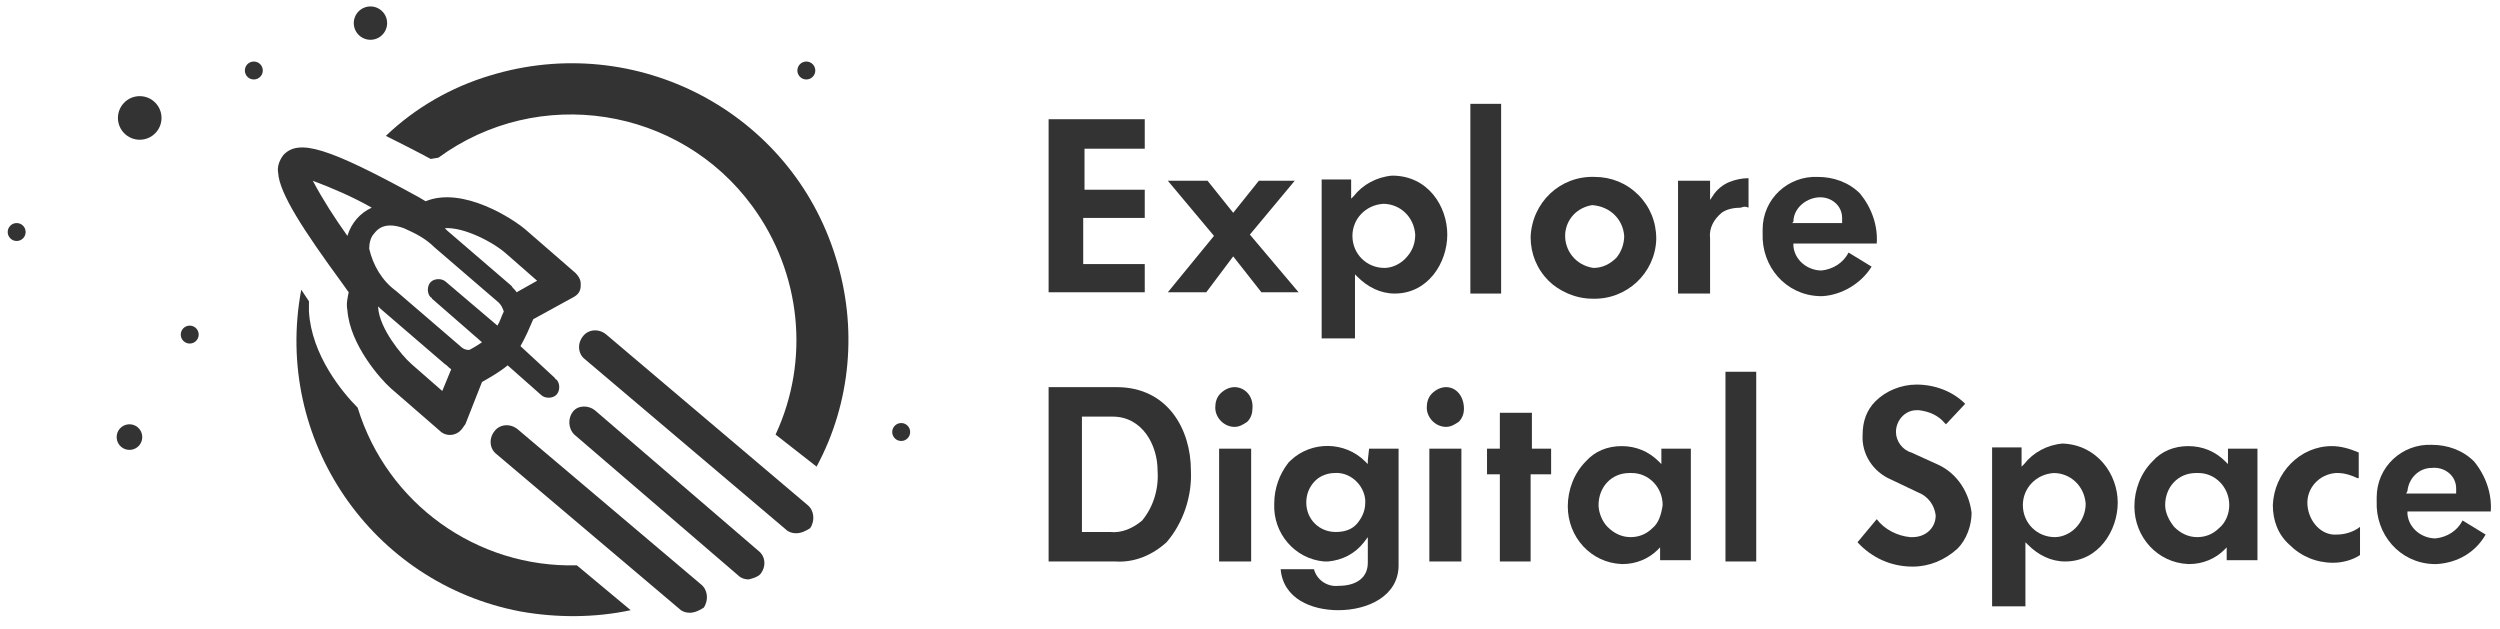
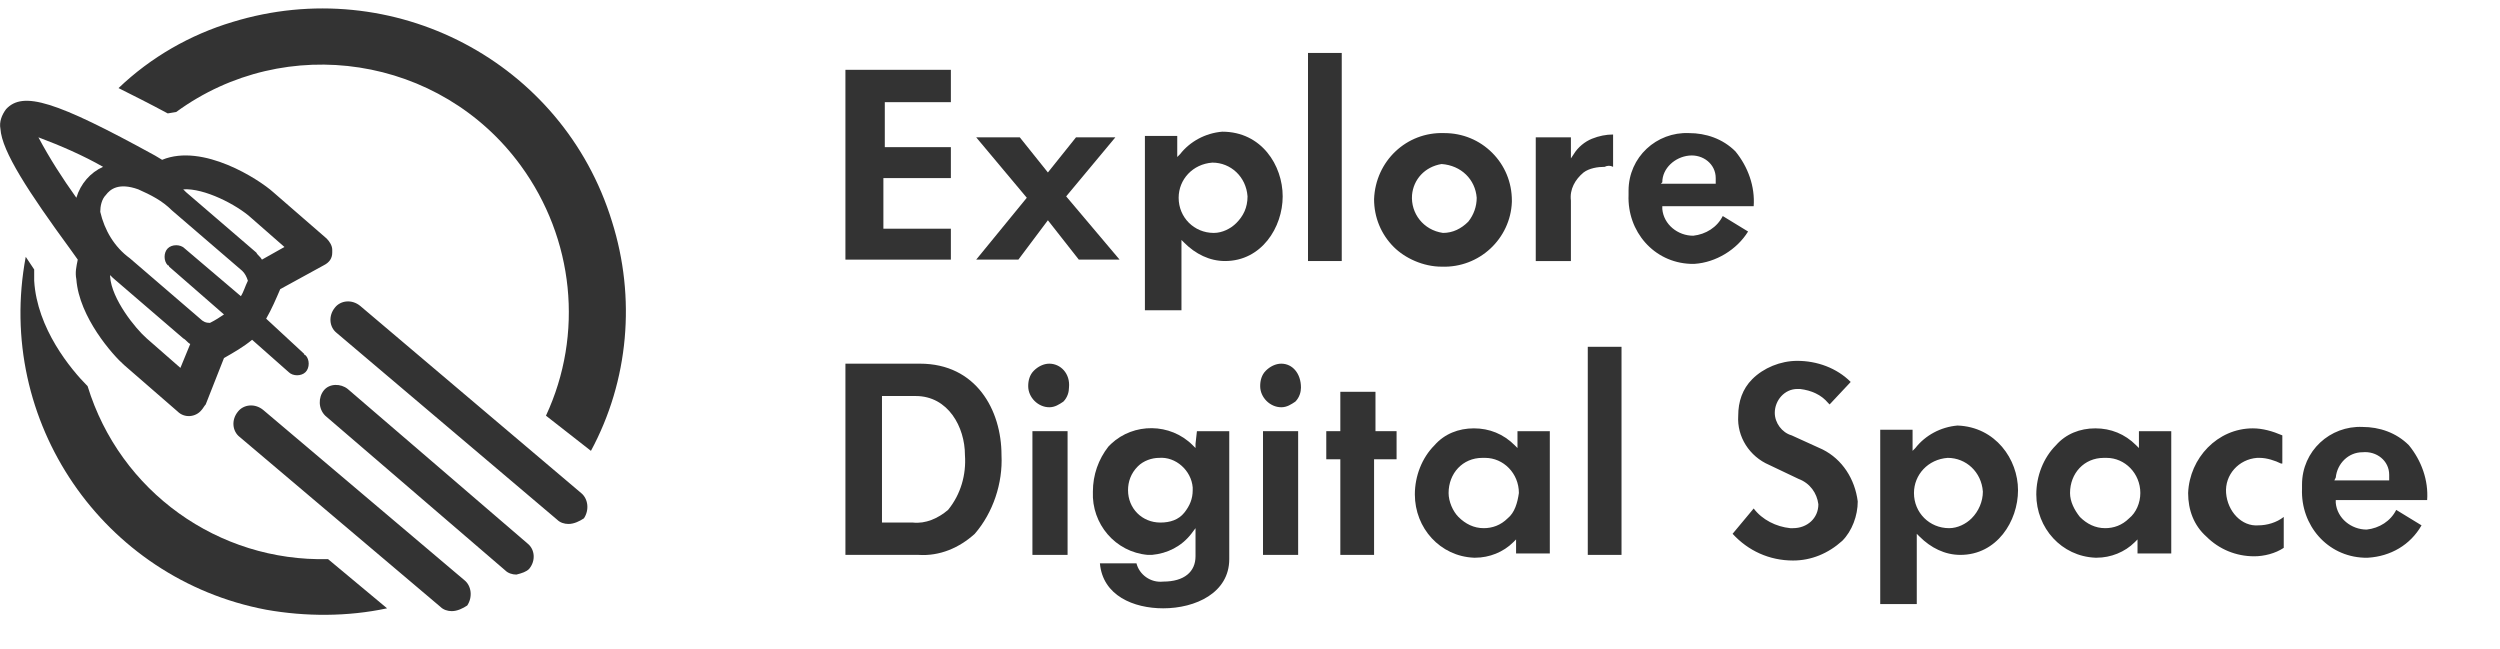
- <svg xmlns="http://www.w3.org/2000/svg" width="199px" height="50px" viewBox="0 0 199 50" version="1.1">
-   <defs />
-   <g id="Page-1" stroke="none" stroke-width="1" fill="none" fill-rule="evenodd">
-     <g id="explore-digital-space-logo" fill="#333333">
-       <g id="Layer_1">
-         <path d="M28.469,32.449 L28.469,32.449 C27.245,31.224 24.796,28.265 24.592,24.796 L24.592,23.98 L23.98,23.061 C21.735,35 29.592,46.429 41.429,48.673 C44.286,49.184 47.347,49.184 50.204,48.571 L45.918,45 C37.959,45.204 30.816,40.102 28.469,32.449 L28.469,32.449 Z" id="Shape" />
-         <path d="M66.531,20.51 C62.959,8.878 50.612,2.449 38.98,6.02 C35.918,6.939 33.061,8.571 30.714,10.816 C31.735,11.327 32.959,11.939 34.286,12.653 L34.898,12.551 C42.857,6.735 54.082,8.469 59.898,16.429 C63.776,21.735 64.49,28.673 61.735,34.592 L65,37.143 C67.755,32.041 68.265,26.02 66.531,20.51 L66.531,20.51 Z" id="Shape" />
-         <path d="M22.551,12.347 C22.245,12.755 22.041,13.265 22.143,13.776 C22.245,15.408 24.184,18.367 27.245,22.551 L27.755,23.265 C27.653,23.776 27.551,24.184 27.653,24.694 C27.857,27.449 30.306,30.204 31.122,30.918 L35,34.286 C35.51,34.796 36.327,34.694 36.735,34.184 C36.837,34.082 36.939,33.878 37.041,33.776 L38.367,30.408 C39.082,30 39.796,29.592 40.408,29.082 L43.061,31.429 C43.367,31.735 43.98,31.735 44.286,31.429 C44.592,31.122 44.592,30.51 44.286,30.204 C44.286,30.204 44.184,30.204 44.184,30.102 L41.429,27.551 C41.837,26.837 42.143,26.122 42.449,25.408 L45.612,23.673 C46.02,23.469 46.224,23.163 46.224,22.755 L46.224,22.551 C46.224,22.245 46.02,21.939 45.816,21.735 L41.939,18.367 C40.918,17.449 36.837,14.796 33.878,16.02 L33.367,15.714 C26.122,11.735 23.776,11.02 22.551,12.347 L22.551,12.347 Z M32.143,18.163 C33.061,18.571 33.878,18.98 34.592,19.694 L39.694,24.082 C39.898,24.286 40,24.49 40.102,24.796 C39.898,25.204 39.796,25.612 39.592,25.918 L35.51,22.449 C35.204,22.143 34.592,22.143 34.286,22.449 C33.98,22.755 33.98,23.367 34.286,23.673 C34.286,23.673 34.388,23.673 34.388,23.776 L38.367,27.245 C38.061,27.449 37.755,27.653 37.347,27.857 C37.041,27.857 36.837,27.755 36.633,27.551 L31.531,23.163 C30.408,22.347 29.694,21.122 29.388,19.796 C29.388,19.388 29.49,18.878 29.796,18.571 C30.102,18.163 30.714,17.653 32.143,18.163 L32.143,18.163 L32.143,18.163 Z M35.204,31.122 L32.755,28.98 C31.939,28.265 30.204,26.122 30.102,24.49 C30.102,24.49 30.102,24.49 30.102,24.388 L30.306,24.592 L35.408,28.98 C35.612,29.082 35.714,29.286 35.918,29.388 L35.204,31.122 L35.204,31.122 Z M40.306,20.204 L42.755,22.347 L41.122,23.265 C41.02,23.061 40.816,22.959 40.714,22.755 L35.612,18.367 L35.408,18.163 C36.939,18.061 39.286,19.286 40.306,20.204 L40.306,20.204 L40.306,20.204 Z M29.592,16.531 C28.673,16.939 27.959,17.755 27.653,18.776 C26.633,17.347 25.714,15.918 24.898,14.388 C26.531,15 28.163,15.714 29.592,16.531 L29.592,16.531 L29.592,16.531 Z" id="Shape" />
-         <ellipse id="Oval" transform="translate(29.48834, 1.839871) rotate(-4.280048) translate(-29.48834, -1.839871) " cx="29.488" cy="1.84" rx="1.327" ry="1.327" />
-         <ellipse id="Oval" transform="translate(10.3055, 34.79203) rotate(-4.280048) translate(-10.3055, -34.79203) " cx="10.305" cy="34.792" rx="1.02" ry="1.02" />
-         <circle id="Oval" cx="11.122" cy="9.388" r="1.735" />
-         <ellipse id="Oval" cx="20.204" cy="5.612" rx="0.714" ry="0.714" />
-         <ellipse id="Oval" cx="15.102" cy="26.633" rx="0.714" ry="0.714" />
-         <ellipse id="Oval" cx="1.327" cy="18.469" rx="0.714" ry="0.714" />
-         <ellipse id="Oval" cx="71.735" cy="34.388" rx="0.714" ry="0.714" />
-         <ellipse id="Oval" cx="64.184" cy="5.612" rx="0.714" ry="0.714" />
-         <path d="M59.592,46.122 C59.286,46.122 58.98,46.02 58.776,45.816 L45.714,34.592 C45.204,34.082 45.204,33.265 45.612,32.755 C46.02,32.245 46.837,32.245 47.347,32.653 L60.408,43.878 C60.918,44.286 61.02,45.102 60.51,45.714 C60.306,45.918 60,46.02 59.592,46.122 L59.592,46.122 Z" id="Shape" />
-         <path d="M63.367,42.449 C63.061,42.449 62.755,42.347 62.551,42.143 L46.531,28.571 C46.02,28.163 45.918,27.347 46.429,26.735 C46.837,26.224 47.653,26.122 48.265,26.633 L64.286,40.204 C64.796,40.612 64.898,41.429 64.49,42.041 C64.184,42.245 63.776,42.449 63.367,42.449 L63.367,42.449 Z" id="Shape" />
-         <path d="M54.898,48.776 C54.592,48.776 54.286,48.673 54.082,48.469 L39.49,36.122 C38.98,35.714 38.878,34.898 39.388,34.286 C39.796,33.776 40.612,33.673 41.224,34.184 L55.816,46.531 C56.327,46.939 56.429,47.755 56.02,48.367 C55.714,48.571 55.306,48.776 54.898,48.776 L54.898,48.776 Z" id="Shape" />
-         <path d="M91.122,21.02 L86.224,21.02 L86.224,17.347 L91.122,17.347 L91.122,15.102 L86.327,15.102 L86.327,11.837 L91.122,11.837 L91.122,9.49 L83.469,9.49 L83.469,23.265 L91.122,23.265 L91.122,21.02 Z" id="Shape" />
-         <path d="M99.49,18.673 L103.061,14.388 L100.204,14.388 L98.163,16.939 L96.122,14.388 L92.959,14.388 L96.633,18.776 L92.959,23.265 L96.02,23.265 L98.163,20.408 L100.408,23.265 L103.367,23.265 L99.49,18.673 Z" id="Shape" />
-         <path d="M110.816,13.98 C109.592,14.082 108.469,14.694 107.755,15.612 L107.551,15.816 L107.551,14.286 L105.204,14.286 L105.204,26.939 L107.857,26.939 L107.857,21.837 L108.061,22.041 C108.878,22.857 109.898,23.367 111.02,23.367 L111.02,23.367 C113.673,23.367 115.204,20.918 115.204,18.673 C115.204,16.429 113.673,13.98 110.816,13.98 L110.816,13.98 Z M111.837,20.612 C111.429,21.02 110.816,21.327 110.204,21.327 C108.776,21.327 107.653,20.204 107.653,18.776 L107.653,18.776 C107.653,17.449 108.673,16.327 110.102,16.224 L110.102,16.224 C111.429,16.224 112.551,17.245 112.653,18.673 C112.653,19.49 112.347,20.102 111.837,20.612 L111.837,20.612 Z" id="Shape" />
-         <rect id="Rectangle-path" x="117.041" y="8.265" width="2.449" height="15.102" />
-         <path d="M126.735,23.776 C129.49,23.878 131.735,21.735 131.837,19.082 L131.837,18.98 C131.837,17.653 131.327,16.429 130.408,15.51 C129.49,14.592 128.265,14.082 126.939,14.082 C124.184,13.98 121.939,16.122 121.837,18.878 C121.837,20.204 122.347,21.429 123.265,22.347 C124.082,23.163 125.408,23.776 126.735,23.776 L126.735,23.776 Z M126.735,16.327 L126.735,16.327 C128.163,16.429 129.184,17.449 129.286,18.776 C129.286,19.388 129.082,20 128.673,20.51 C128.163,21.02 127.551,21.327 126.837,21.327 C125.408,21.122 124.49,19.898 124.592,18.571 C124.694,17.449 125.51,16.531 126.735,16.327 L126.735,16.327 L126.735,16.327 Z" id="Shape" />
-         <path d="M139.184,16.531 L139.184,14.184 C138.673,14.184 138.163,14.286 137.653,14.49 C137.143,14.694 136.633,15.102 136.327,15.612 L136.122,15.918 L136.122,14.388 L133.571,14.388 L133.571,23.367 L136.122,23.367 L136.122,18.98 C136.02,18.163 136.429,17.449 137.041,16.939 C137.449,16.633 138.061,16.531 138.571,16.531 C138.776,16.429 138.98,16.429 139.184,16.531 L139.184,16.531 Z" id="Shape" />
-         <path d="M148.98,21.224 L147.143,20.102 C146.735,20.918 145.918,21.429 145,21.531 C143.878,21.531 142.857,20.714 142.755,19.592 L142.755,19.388 L149.388,19.388 C149.49,17.959 148.98,16.531 148.061,15.408 C147.143,14.49 145.918,14.082 144.694,14.082 C142.347,13.98 140.306,15.816 140.306,18.265 L140.306,18.571 C140.204,21.224 142.143,23.469 144.796,23.571 L145,23.571 L145.102,23.571 C146.633,23.469 148.163,22.551 148.98,21.224 L148.98,21.224 Z M142.755,17.653 C142.755,16.633 143.673,15.816 144.694,15.714 L144.694,15.714 C145.714,15.612 146.633,16.327 146.633,17.347 L146.633,17.551 L146.633,17.755 L142.653,17.755 L142.755,17.653 L142.755,17.653 L142.755,17.653 Z" id="Shape" />
-         <path d="M88.878,30.816 L83.469,30.816 L83.469,44.694 L88.776,44.694 C90.306,44.796 91.735,44.184 92.857,43.163 C94.184,41.633 94.898,39.49 94.796,37.449 C94.796,34.184 92.959,30.816 88.878,30.816 L88.878,30.816 Z M90.918,41.429 C90.204,42.041 89.286,42.449 88.367,42.347 L86.122,42.347 L86.122,33.163 L88.571,33.163 C90.918,33.163 92.143,35.408 92.143,37.449 C92.245,38.878 91.837,40.306 90.918,41.429 L90.918,41.429 L90.918,41.429 Z" id="Shape" />
-         <path d="M98.265,30.816 C97.857,30.816 97.449,31.02 97.143,31.327 C96.837,31.633 96.735,32.041 96.735,32.449 C96.735,33.265 97.449,33.98 98.265,33.98 C98.673,33.98 98.98,33.776 99.286,33.571 C99.592,33.265 99.694,32.857 99.694,32.551 C99.796,31.531 99.082,30.816 98.265,30.816 L98.265,30.816 Z" id="Shape" />
-         <rect id="Rectangle-path" x="97.041" y="35.714" width="2.551" height="8.98" />
-         <path d="M108.878,36.633 L108.878,36.939 L108.673,36.735 C107.041,35.102 104.388,35.102 102.755,36.633 C102.653,36.735 102.551,36.837 102.551,36.837 C101.837,37.755 101.429,38.878 101.429,40.102 C101.327,42.449 103.061,44.49 105.408,44.694 L105.612,44.694 L105.714,44.694 C106.837,44.592 107.857,44.082 108.571,43.163 L108.878,42.755 L108.878,44.796 C108.878,45.918 108.061,46.633 106.531,46.633 C105.612,46.735 104.796,46.122 104.592,45.306 L101.939,45.306 C102.143,47.653 104.388,48.571 106.531,48.571 L106.531,48.571 C108.878,48.571 111.327,47.449 111.327,45 L111.327,35.714 L108.98,35.714 L108.878,36.633 L108.878,36.633 L108.878,36.633 Z M108.061,41.633 C107.653,42.143 107.041,42.347 106.327,42.347 C105,42.347 103.98,41.327 103.98,40 C103.98,39.388 104.184,38.776 104.694,38.265 C105.102,37.857 105.714,37.653 106.224,37.653 L106.224,37.653 C107.449,37.551 108.571,38.571 108.673,39.796 L108.673,40 C108.673,40.612 108.469,41.122 108.061,41.633 L108.061,41.633 Z" id="Shape" />
-         <path d="M115.102,30.816 C114.694,30.816 114.286,31.02 113.98,31.327 C113.673,31.633 113.571,32.041 113.571,32.449 C113.571,33.265 114.286,33.98 115.102,33.98 C115.51,33.98 115.816,33.776 116.122,33.571 C116.429,33.265 116.531,32.857 116.531,32.551 C116.531,31.531 115.918,30.816 115.102,30.816 L115.102,30.816 Z" id="Shape" />
-         <rect id="Rectangle-path" x="113.776" y="35.714" width="2.551" height="8.98" />
-         <path d="M121.939,32.857 L119.388,32.857 L119.388,35.714 L118.367,35.714 L118.367,37.755 L119.388,37.755 L119.388,44.694 L121.837,44.694 L121.837,37.755 L123.469,37.755 L123.469,35.714 L121.939,35.714 L121.939,32.857 Z" id="Shape" />
-         <path d="M132.245,36.939 L132.041,36.735 C131.224,35.918 130.204,35.51 129.082,35.51 C127.959,35.51 126.939,35.918 126.224,36.735 C125.306,37.653 124.796,38.98 124.796,40.306 C124.796,42.755 126.633,44.796 129.082,44.898 L129.184,44.898 C130.204,44.898 131.224,44.49 131.939,43.776 L132.143,43.571 L132.143,44.592 L134.592,44.592 L134.592,35.714 L132.245,35.714 L132.245,36.939 L132.245,36.939 L132.245,36.939 Z M131.531,42.041 C131.02,42.551 130.408,42.755 129.796,42.755 C129.082,42.755 128.469,42.449 127.959,41.939 C127.551,41.531 127.245,40.816 127.245,40.204 C127.245,38.776 128.265,37.653 129.694,37.653 L129.796,37.653 L129.898,37.653 C131.224,37.653 132.347,38.776 132.347,40.204 C132.245,40.918 132.041,41.633 131.531,42.041 L131.531,42.041 L131.531,42.041 Z" id="Shape" />
-         <rect id="Rectangle-path" x="137.347" y="29.592" width="2.449" height="15.102" />
-         <path d="M154.388,37.041 L152.143,36.02 C151.429,35.816 150.918,35.102 150.918,34.388 C150.918,33.469 151.633,32.653 152.551,32.653 L152.755,32.653 C153.571,32.755 154.286,33.061 154.796,33.673 L154.898,33.776 L156.429,32.143 C155.408,31.122 153.98,30.612 152.551,30.612 C151.327,30.612 150.102,31.122 149.286,31.939 C148.571,32.653 148.265,33.571 148.265,34.592 C148.163,36.122 149.082,37.551 150.51,38.163 L152.653,39.184 C153.469,39.49 153.98,40.204 154.082,41.02 C154.082,42.041 153.265,42.755 152.245,42.755 L152.143,42.755 L152.041,42.755 C151.02,42.653 150,42.143 149.388,41.327 L147.857,43.163 C148.98,44.388 150.51,45.102 152.245,45.102 L152.245,45.102 C153.571,45.102 154.796,44.592 155.816,43.673 C156.531,42.959 156.939,41.837 156.939,40.816 C156.735,39.184 155.816,37.755 154.388,37.041 L154.388,37.041 Z" id="Shape" />
-         <path d="M164.184,35.306 C162.959,35.408 161.837,36.02 161.122,36.939 L160.918,37.143 L160.918,35.612 L158.571,35.612 L158.571,48.265 L161.224,48.265 L161.224,43.163 L161.429,43.367 C162.245,44.184 163.265,44.694 164.388,44.694 L164.388,44.694 C167.041,44.694 168.571,42.245 168.571,40 C168.571,37.755 166.939,35.408 164.184,35.306 L164.184,35.306 Z M165.204,42.041 C164.796,42.449 164.184,42.755 163.571,42.755 C162.143,42.755 161.02,41.633 161.02,40.204 L161.02,40.204 C161.02,38.878 162.041,37.755 163.469,37.653 L163.469,37.653 C164.796,37.653 165.918,38.673 166.02,40.102 C166.02,40.816 165.714,41.531 165.204,42.041 L165.204,42.041 L165.204,42.041 Z" id="Shape" />
-         <path d="M177.347,36.939 L177.143,36.735 C176.327,35.918 175.306,35.51 174.184,35.51 C173.061,35.51 172.041,35.918 171.327,36.735 C170.408,37.653 169.898,38.98 169.898,40.306 C169.898,42.755 171.735,44.796 174.184,44.898 L174.286,44.898 C175.306,44.898 176.327,44.49 177.041,43.776 L177.245,43.571 L177.245,44.592 L179.694,44.592 L179.694,35.714 L177.347,35.714 L177.347,36.939 L177.347,36.939 L177.347,36.939 Z M176.633,42.041 C176.122,42.551 175.51,42.755 174.898,42.755 C174.184,42.755 173.571,42.449 173.061,41.939 C172.653,41.429 172.347,40.816 172.347,40.204 C172.347,38.776 173.367,37.653 174.796,37.653 L174.898,37.653 L175,37.653 C176.327,37.653 177.449,38.776 177.449,40.204 C177.449,40.918 177.143,41.633 176.633,42.041 L176.633,42.041 L176.633,42.041 Z" id="Shape" />
-         <path d="M183.673,40.204 C183.571,38.878 184.592,37.755 185.918,37.653 L186.122,37.653 C186.633,37.653 187.245,37.857 187.653,38.061 L187.755,38.061 L187.755,36.02 C187.041,35.714 186.327,35.51 185.612,35.51 C183.061,35.51 181.02,37.653 180.918,40.204 C180.918,41.429 181.327,42.551 182.245,43.367 C183.163,44.286 184.388,44.796 185.714,44.796 L185.714,44.796 C186.429,44.796 187.245,44.592 187.857,44.184 L187.857,41.939 C187.347,42.347 186.633,42.551 186.02,42.551 C184.796,42.653 183.776,41.531 183.673,40.204 L183.673,40.204 L183.673,40.204 Z" id="Shape" />
-         <path d="M193.878,42.857 C192.755,42.857 191.735,42.041 191.633,40.918 L191.633,40.714 L198.265,40.714 C198.367,39.286 197.857,37.857 196.939,36.735 C196.02,35.816 194.796,35.408 193.571,35.408 C191.224,35.306 189.184,37.143 189.184,39.592 L189.184,39.898 C189.082,42.551 191.02,44.796 193.673,44.898 L193.878,44.898 L193.98,44.898 C195.612,44.796 197.041,43.98 197.857,42.551 L196.02,41.429 C195.612,42.245 194.796,42.755 193.878,42.857 L193.878,42.857 Z M191.633,39.082 C191.735,38.061 192.551,37.245 193.571,37.245 L193.571,37.245 C194.592,37.143 195.51,37.857 195.51,38.878 L195.51,39.082 L195.51,39.286 L191.531,39.286 L191.633,39.082 L191.633,39.082 L191.633,39.082 Z" id="Shape" />
-       </g>
-     </g>
+ <svg xmlns="http://www.w3.org/2000/svg" width="135" height="35" viewBox="0 0 135 35">
+   <g fill="#333">
+     <path d="M4.731 20.853L4.731 20.853C3.82 19.942 1.998 17.74 1.846 15.159L1.846 14.552 1.39 13.868C-.28 22.751 5.566 31.255 14.373 32.925 16.499 33.304 18.777 33.304 20.902 32.849L17.714 30.192C11.792 30.343 6.477 26.547 4.731 20.853L4.731 20.853zM33.05 11.97C30.393 3.315 21.206-1.468 12.551 1.189 10.273 1.872 8.147 3.087 6.401 4.757 7.16 5.137 8.071 5.593 9.058 6.124L9.514 6.048C15.436 1.721 23.787 3.011 28.115 8.933 31 12.881 31.532 18.044 29.482 22.447L31.911 24.346C33.961 20.549 34.341 16.07 33.05 11.97L33.05 11.97z" />
+     <path d="M.327 5.896C.1 6.2-.052 6.58.024 6.959.1 8.174 1.542 10.376 3.82 13.489L4.199 14.02C4.123 14.4 4.048 14.703 4.123 15.083 4.275 17.133 6.097 19.183 6.705 19.714L9.59 22.22C9.969 22.599 10.577 22.523 10.881 22.144 10.956 22.068 11.032 21.916 11.108 21.84L12.095 19.335C12.627 19.031 13.158 18.727 13.614 18.348L15.588 20.094C15.816 20.322 16.271 20.322 16.499 20.094 16.727 19.866 16.727 19.411 16.499 19.183 16.499 19.183 16.423 19.183 16.423 19.107L14.373 17.209C14.677 16.677 14.904 16.146 15.132 15.614L17.486 14.324C17.79 14.172 17.941 13.944 17.941 13.64L17.941 13.489C17.941 13.261 17.79 13.033 17.638 12.881L14.753 10.376C13.993 9.692 10.956 7.718 8.755 8.63L8.375 8.402C2.985 5.441 1.238 4.909.327 5.896L.327 5.896zM7.464 10.224C8.147 10.528 8.755 10.831 9.286 11.363L13.082 14.627C13.234 14.779 13.31 14.931 13.386 15.159 13.234 15.463 13.158 15.766 13.006 15.994L9.969 13.413C9.742 13.185 9.286 13.185 9.058 13.413 8.831 13.64 8.831 14.096 9.058 14.324 9.058 14.324 9.134 14.324 9.134 14.4L12.095 16.981C11.868 17.133 11.64 17.285 11.336 17.437 11.108 17.437 10.956 17.361 10.805 17.209L7.009 13.944C6.173 13.337 5.642 12.426 5.414 11.439 5.414 11.135 5.49 10.755 5.718 10.528 5.946 10.224 6.401 9.844 7.464 10.224L7.464 10.224 7.464 10.224zM9.742 19.866L7.92 18.272C7.312 17.74 6.022 16.146 5.946 14.931 5.946 14.931 5.946 14.931 5.946 14.855L6.097 15.007 9.894 18.272C10.045 18.348 10.121 18.5 10.273 18.575L9.742 19.866 9.742 19.866zM13.538 11.742L15.36 13.337 14.145 14.02C14.069 13.868 13.917 13.792 13.842 13.64L10.045 10.376 9.894 10.224C11.032 10.148 12.779 11.059 13.538 11.742L13.538 11.742 13.538 11.742zM5.566 9.009C4.883 9.313 4.351 9.92 4.123 10.679 3.364 9.617 2.681 8.554 2.074 7.415 3.288 7.87 4.503 8.402 5.566 9.009L5.566 9.009 5.566 9.009zM27.887 31.027C27.659 31.027 27.432 30.951 27.28 30.799L17.562 22.447C17.182 22.068 17.182 21.46 17.486 21.081 17.79 20.701 18.397 20.701 18.777 21.005L28.495 29.356C28.874 29.66 28.95 30.268 28.571 30.723 28.419 30.875 28.191 30.951 27.887 31.027L27.887 31.027zM30.696 28.294C30.469 28.294 30.241 28.218 30.089 28.066L18.169 17.968C17.79 17.664 17.714 17.057 18.093 16.601 18.397 16.222 19.004 16.146 19.46 16.526L31.38 26.623C31.759 26.927 31.835 27.534 31.532 27.99 31.304 28.142 31 28.294 30.696 28.294L30.696 28.294zM24.395 33.001C24.167 33.001 23.939 32.925 23.787 32.773L12.93 23.586C12.551 23.283 12.475 22.675 12.855 22.22 13.158 21.84 13.766 21.764 14.221 22.144L25.078 31.33C25.458 31.634 25.534 32.242 25.23 32.697 25.002 32.849 24.699 33.001 24.395 33.001L24.395 33.001z" />
+     <polygon points="51.347 12.35 47.703 12.35 47.703 9.617 51.347 9.617 51.347 7.946 47.779 7.946 47.779 5.517 51.347 5.517 51.347 3.77 45.653 3.77 45.653 14.02 51.347 14.02" />
+     <polygon points="57.573 10.604 60.23 7.415 58.105 7.415 56.586 9.313 55.068 7.415 52.714 7.415 55.447 10.679 52.714 14.02 54.992 14.02 56.586 11.894 58.256 14.02 60.458 14.02" />
+     <path d="M66,7.111 C65.089,7.187 64.254,7.643 63.723,8.326 L63.571,8.478 L63.571,7.339 L61.825,7.339 L61.825,16.753 L63.799,16.753 L63.799,12.957 L63.951,13.109 C64.558,13.716 65.317,14.096 66.152,14.096 L66.152,14.096 C68.126,14.096 69.265,12.274 69.265,10.604 C69.265,8.933 68.126,7.111 66,7.111 L66,7.111 Z M66.76,12.046 C66.456,12.35 66,12.578 65.545,12.578 C64.482,12.578 63.647,11.742 63.647,10.679 L63.647,10.679 C63.647,9.692 64.406,8.857 65.469,8.781 L65.469,8.781 C66.456,8.781 67.291,9.541 67.367,10.604 C67.367,11.211 67.139,11.666 66.76,12.046 L66.76,12.046 Z" />
+     <rect width="1.822" height="11.237" x="70.632" y="2.859" />
+     <path d="M77.844 14.4C79.894 14.476 81.565 12.881 81.641 10.907L81.641 10.831C81.641 9.844 81.261 8.933 80.578 8.25 79.894 7.567 78.983 7.187 77.996 7.187 75.946 7.111 74.276 8.705 74.2 10.755 74.2 11.742 74.58 12.653 75.263 13.337 75.87 13.944 76.857 14.4 77.844 14.4L77.844 14.4zM77.844 8.857L77.844 8.857C78.907 8.933 79.667 9.692 79.742 10.679 79.742 11.135 79.591 11.591 79.287 11.97 78.907 12.35 78.452 12.578 77.92 12.578 76.857 12.426 76.174 11.515 76.25 10.528 76.326 9.692 76.933 9.009 77.844 8.857L77.844 8.857 77.844 8.857zM87.107 9.009L87.107 7.263C86.727 7.263 86.348 7.339 85.968 7.491 85.589 7.643 85.209 7.946 84.981 8.326L84.829 8.554 84.829 7.415 82.931 7.415 82.931 14.096 84.829 14.096 84.829 10.831C84.753 10.224 85.057 9.692 85.513 9.313 85.816 9.085 86.272 9.009 86.651 9.009 86.803 8.933 86.955 8.933 87.107 9.009L87.107 9.009zM94.396 12.502L93.029 11.666C92.725 12.274 92.118 12.653 91.435 12.729 90.599 12.729 89.84 12.122 89.764 11.287L89.764 11.135 94.699 11.135C94.775 10.072 94.396 9.009 93.712 8.174 93.029 7.491 92.118 7.187 91.207 7.187 89.461 7.111 87.942 8.478 87.942 10.3L87.942 10.528C87.866 12.502 89.309 14.172 91.283 14.248L91.435 14.248 91.511 14.248C92.649 14.172 93.788 13.489 94.396 12.502L94.396 12.502zM89.764 9.844C89.764 9.085 90.448 8.478 91.207 8.402L91.207 8.402C91.966 8.326 92.649 8.857 92.649 9.617L92.649 9.768 92.649 9.92 89.688 9.92 89.764 9.844 89.764 9.844 89.764 9.844zM49.677 19.638L45.653 19.638 45.653 29.964 49.601 29.964C50.74 30.04 51.803 29.584 52.638 28.825 53.625 27.686 54.157 26.092 54.081 24.573 54.081 22.144 52.714 19.638 49.677 19.638L49.677 19.638zM51.196 27.534C50.664 27.99 49.981 28.294 49.297 28.218L47.627 28.218 47.627 21.385 49.449 21.385C51.196 21.385 52.107 23.055 52.107 24.573 52.183 25.636 51.879 26.699 51.196 27.534L51.196 27.534 51.196 27.534zM56.662 19.638C56.358 19.638 56.055 19.79 55.827 20.018 55.599 20.246 55.523 20.549 55.523 20.853 55.523 21.46 56.055 21.992 56.662 21.992 56.966 21.992 57.193 21.84 57.421 21.688 57.649 21.46 57.725 21.157 57.725 20.929 57.801 20.17 57.269 19.638 56.662 19.638L56.662 19.638z" />
+     <rect width="1.898" height="6.681" x="55.751" y="23.283" />
+     <path d="M64.558 23.966L64.558 24.194 64.406 24.042C63.191 22.827 61.217 22.827 60.003 23.966 59.927 24.042 59.851 24.118 59.851 24.118 59.319 24.801 59.016 25.636 59.016 26.547 58.94 28.294 60.23 29.812 61.977 29.964L62.128 29.964 62.204 29.964C63.039 29.888 63.799 29.508 64.33 28.825L64.558 28.521 64.558 30.04C64.558 30.875 63.951 31.406 62.812 31.406 62.128 31.482 61.521 31.027 61.369 30.419L59.395 30.419C59.547 32.166 61.217 32.849 62.812 32.849L62.812 32.849C64.558 32.849 66.38 32.014 66.38 30.192L66.38 23.283 64.634 23.283 64.558 23.966 64.558 23.966 64.558 23.966zM63.951 27.686C63.647 28.066 63.191 28.218 62.66 28.218 61.673 28.218 60.914 27.458 60.914 26.471 60.914 26.016 61.065 25.56 61.445 25.181 61.749 24.877 62.204 24.725 62.584 24.725L62.584 24.725C63.495 24.649 64.33 25.408 64.406 26.32L64.406 26.471C64.406 26.927 64.254 27.307 63.951 27.686L63.951 27.686zM69.189 19.638C68.886 19.638 68.582 19.79 68.354 20.018 68.126 20.246 68.05 20.549 68.05 20.853 68.05 21.46 68.582 21.992 69.189 21.992 69.493 21.992 69.721 21.84 69.948 21.688 70.176 21.46 70.252 21.157 70.252 20.929 70.252 20.17 69.797 19.638 69.189 19.638L69.189 19.638z" />
+     <rect width="1.898" height="6.681" x="68.202" y="23.283" />
+     <polygon points="74.276 21.157 72.378 21.157 72.378 23.283 71.619 23.283 71.619 24.801 72.378 24.801 72.378 29.964 74.2 29.964 74.2 24.801 75.415 24.801 75.415 23.283 74.276 23.283" />
+     <path d="M81.944,24.194 L81.792,24.042 C81.185,23.434 80.426,23.131 79.591,23.131 C78.755,23.131 77.996,23.434 77.465,24.042 C76.782,24.725 76.402,25.712 76.402,26.699 C76.402,28.521 77.769,30.04 79.591,30.116 L79.667,30.116 C80.426,30.116 81.185,29.812 81.716,29.281 L81.868,29.129 L81.868,29.888 L83.69,29.888 L83.69,23.283 L81.944,23.283 L81.944,24.194 L81.944,24.194 L81.944,24.194 Z M81.413,27.99 C81.033,28.369 80.578,28.521 80.122,28.521 C79.591,28.521 79.135,28.294 78.755,27.914 C78.452,27.61 78.224,27.079 78.224,26.623 C78.224,25.56 78.983,24.725 80.046,24.725 L80.122,24.725 L80.198,24.725 C81.185,24.725 82.02,25.56 82.02,26.623 C81.944,27.155 81.792,27.686 81.413,27.99 L81.413,27.99 L81.413,27.99 Z" />
+     <rect width="1.822" height="11.237" x="85.74" y="18.727" />
+     <path d="M98.419 24.27L96.749 23.51C96.218 23.359 95.838 22.827 95.838 22.296 95.838 21.612 96.37 21.005 97.053 21.005L97.205 21.005C97.812 21.081 98.344 21.309 98.723 21.764L98.799 21.84 99.938 20.625C99.179 19.866 98.116 19.486 97.053 19.486 96.142 19.486 95.231 19.866 94.623 20.473 94.092 21.005 93.864 21.688 93.864 22.447 93.788 23.586 94.472 24.649 95.534 25.105L97.129 25.864C97.736 26.092 98.116 26.623 98.192 27.231 98.192 27.99 97.584 28.521 96.825 28.521L96.749 28.521 96.673 28.521C95.914 28.445 95.155 28.066 94.699 27.458L93.56 28.825C94.396 29.736 95.534 30.268 96.825 30.268L96.825 30.268C97.812 30.268 98.723 29.888 99.482 29.205 100.014 28.673 100.318 27.838 100.318 27.079 100.166 25.864 99.482 24.801 98.419 24.27L98.419 24.27zM105.708 22.979C104.797 23.055 103.962 23.51 103.43 24.194L103.279 24.346 103.279 23.207 101.532 23.207 101.532 32.621 103.506 32.621 103.506 28.825 103.658 28.977C104.266 29.584 105.025 29.964 105.86 29.964L105.86 29.964C107.834 29.964 108.973 28.142 108.973 26.471 108.973 24.801 107.758 23.055 105.708 22.979L105.708 22.979zM106.467 27.99C106.164 28.294 105.708 28.521 105.253 28.521 104.19 28.521 103.354 27.686 103.354 26.623L103.354 26.623C103.354 25.636 104.114 24.801 105.177 24.725L105.177 24.725C106.164 24.725 106.999 25.484 107.075 26.547 107.075 27.079 106.847 27.61 106.467 27.99L106.467 27.99 106.467 27.99zM115.502 24.194L115.35 24.042C114.743 23.434 113.984 23.131 113.148 23.131 112.313 23.131 111.554 23.434 111.023 24.042 110.339 24.725 109.96 25.712 109.96 26.699 109.96 28.521 111.326 30.04 113.148 30.116L113.224 30.116C113.984 30.116 114.743 29.812 115.274 29.281L115.426 29.129 115.426 29.888 117.248 29.888 117.248 23.283 115.502 23.283 115.502 24.194 115.502 24.194 115.502 24.194zM114.971 27.99C114.591 28.369 114.135 28.521 113.68 28.521 113.148 28.521 112.693 28.294 112.313 27.914 112.01 27.534 111.782 27.079 111.782 26.623 111.782 25.56 112.541 24.725 113.604 24.725L113.68 24.725 113.756 24.725C114.743 24.725 115.578 25.56 115.578 26.623 115.578 27.155 115.35 27.686 114.971 27.99L114.971 27.99 114.971 27.99zM120.209 26.623C120.133 25.636 120.893 24.801 121.88 24.725L122.031 24.725C122.411 24.725 122.867 24.877 123.17 25.029L123.246 25.029 123.246 23.51C122.715 23.283 122.183 23.131 121.652 23.131 119.754 23.131 118.235 24.725 118.159 26.623 118.159 27.534 118.463 28.369 119.146 28.977 119.83 29.66 120.741 30.04 121.728 30.04L121.728 30.04C122.259 30.04 122.867 29.888 123.322 29.584L123.322 27.914C122.943 28.218 122.411 28.369 121.956 28.369 121.044 28.445 120.285 27.61 120.209 26.623L120.209 26.623 120.209 26.623zM127.802 28.597C126.966 28.597 126.207 27.99 126.131 27.155L126.131 27.003 131.066 27.003C131.142 25.94 130.763 24.877 130.079 24.042 129.396 23.359 128.485 23.055 127.574 23.055 125.828 22.979 124.309 24.346 124.309 26.168L124.309 26.395C124.233 28.369 125.676 30.04 127.65 30.116L127.802 30.116 127.878 30.116C129.092 30.04 130.155 29.432 130.763 28.369L129.396 27.534C129.092 28.142 128.485 28.521 127.802 28.597L127.802 28.597zM126.131 25.788C126.207 25.029 126.815 24.421 127.574 24.421L127.574 24.421C128.333 24.346 129.016 24.877 129.016 25.636L129.016 25.788 129.016 25.94 126.055 25.94 126.131 25.788 126.131 25.788 126.131 25.788z" />
  </g>
</svg>
